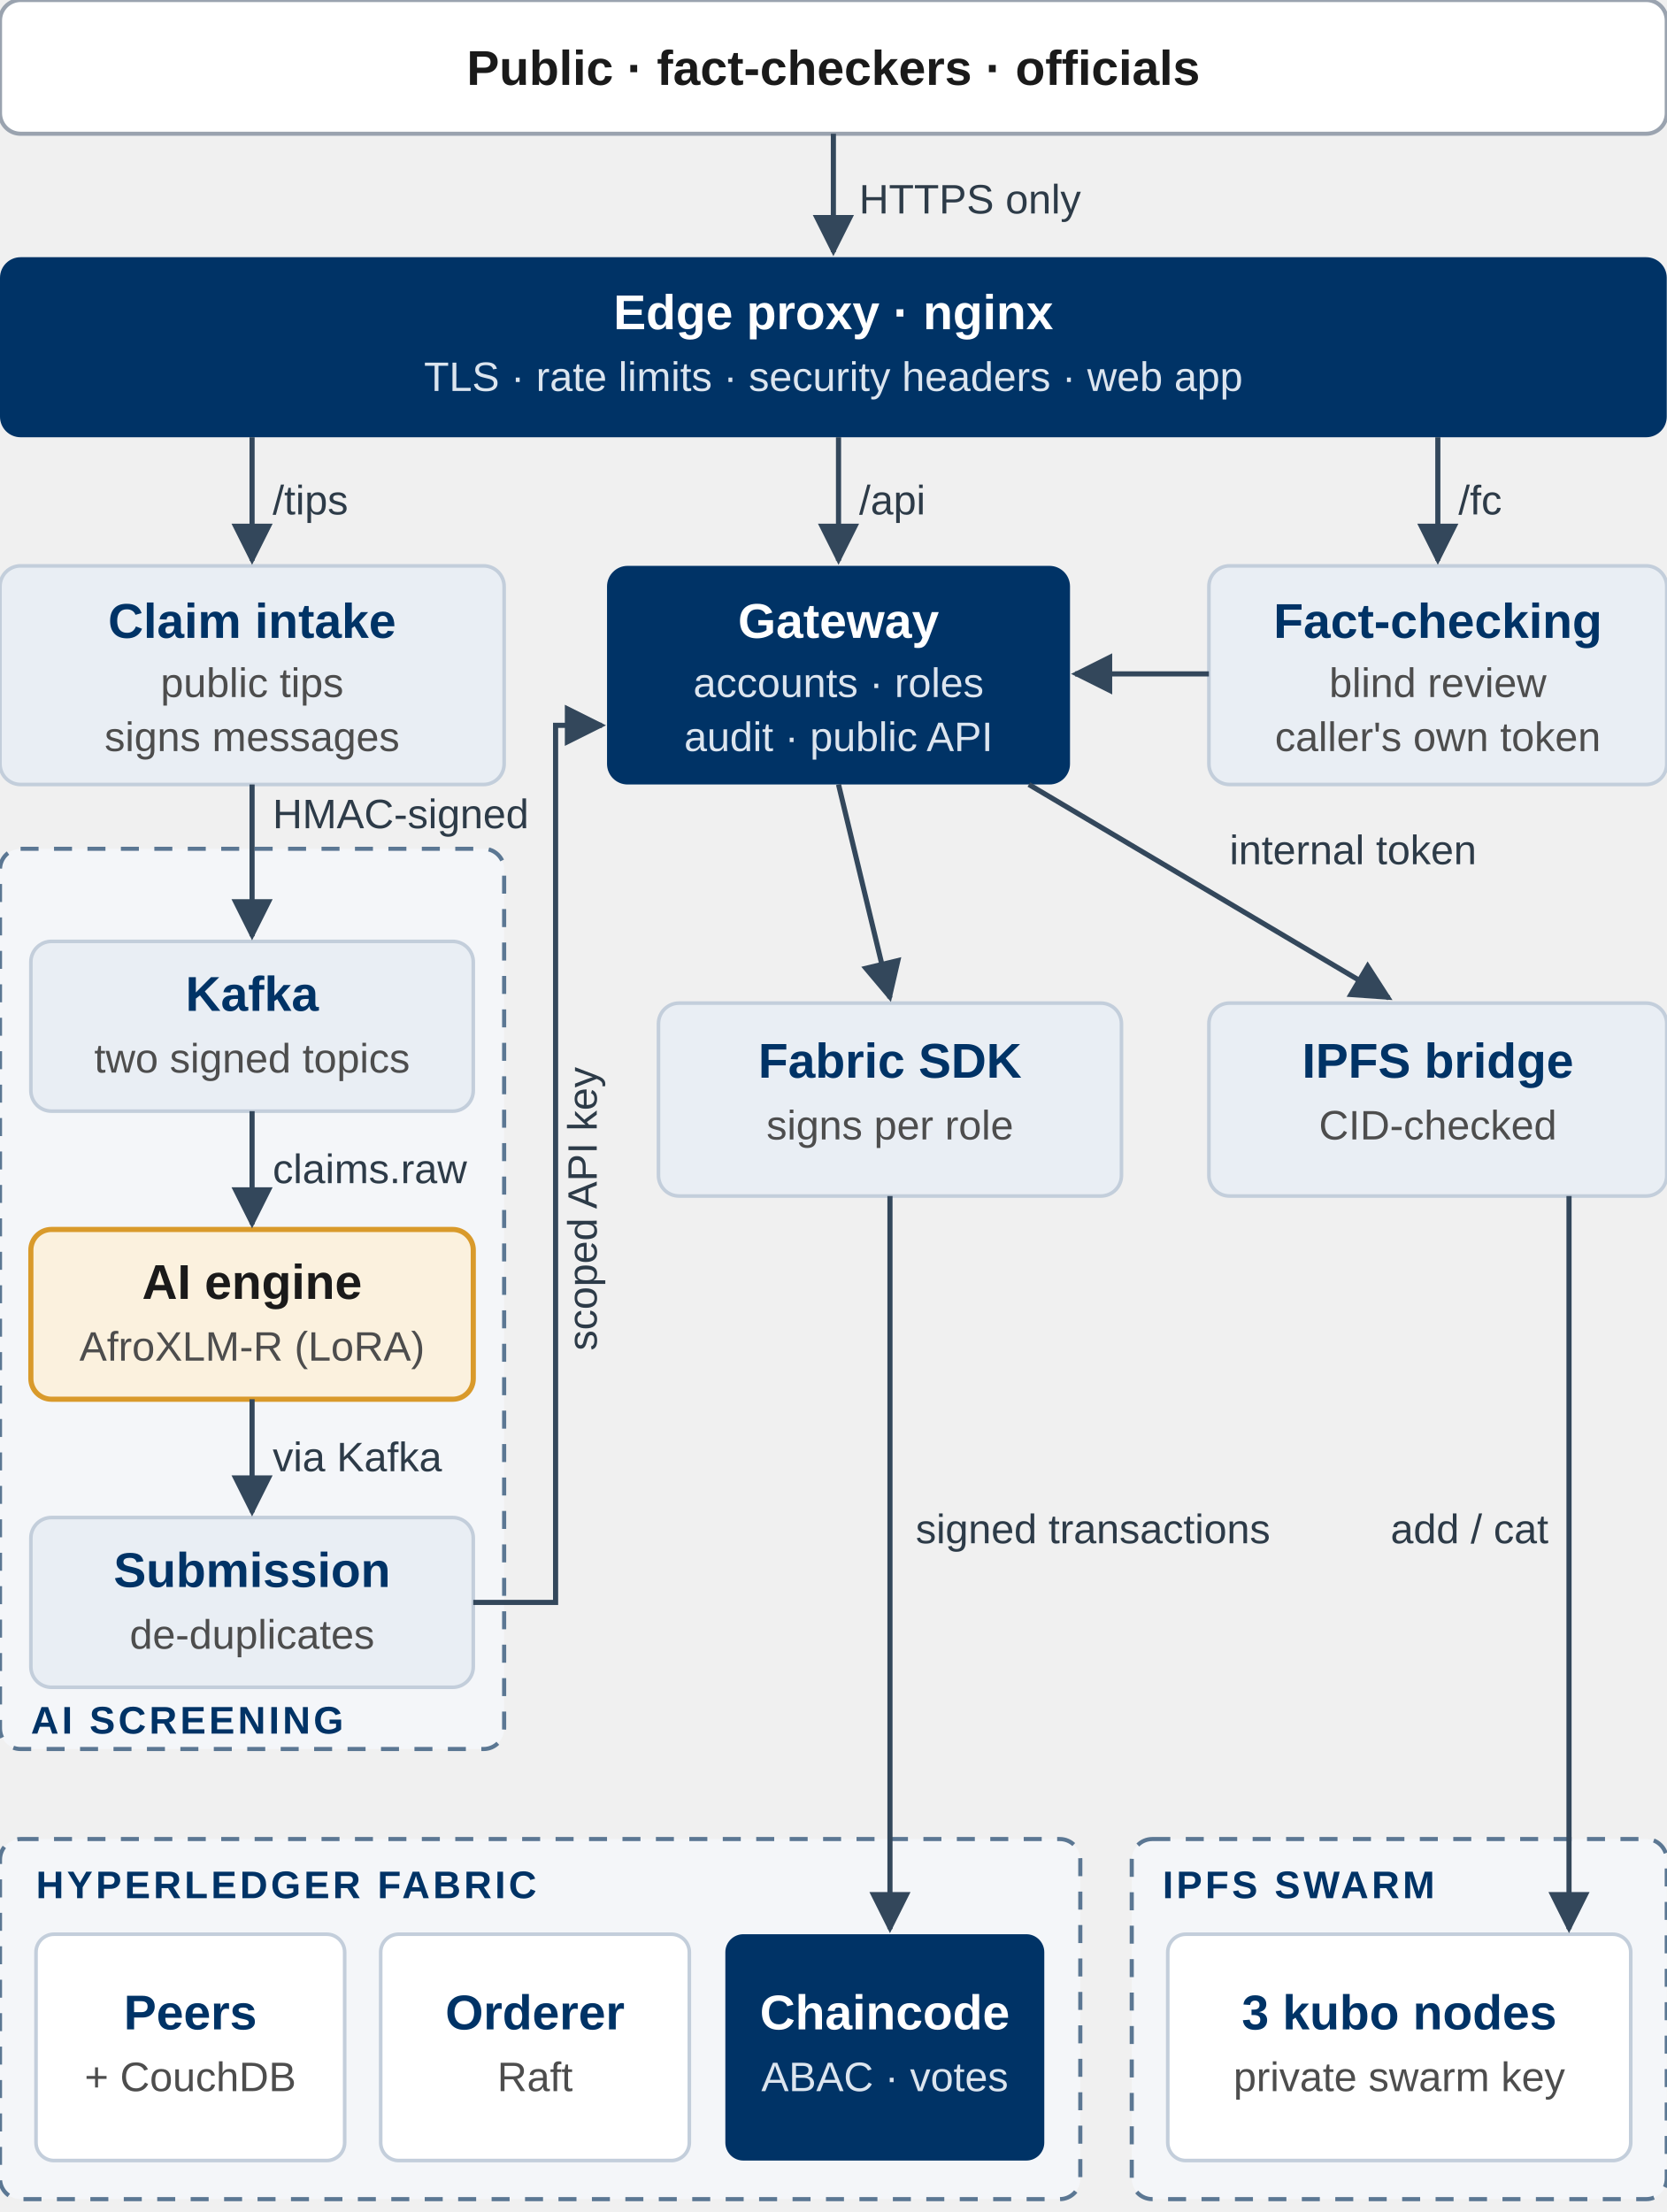
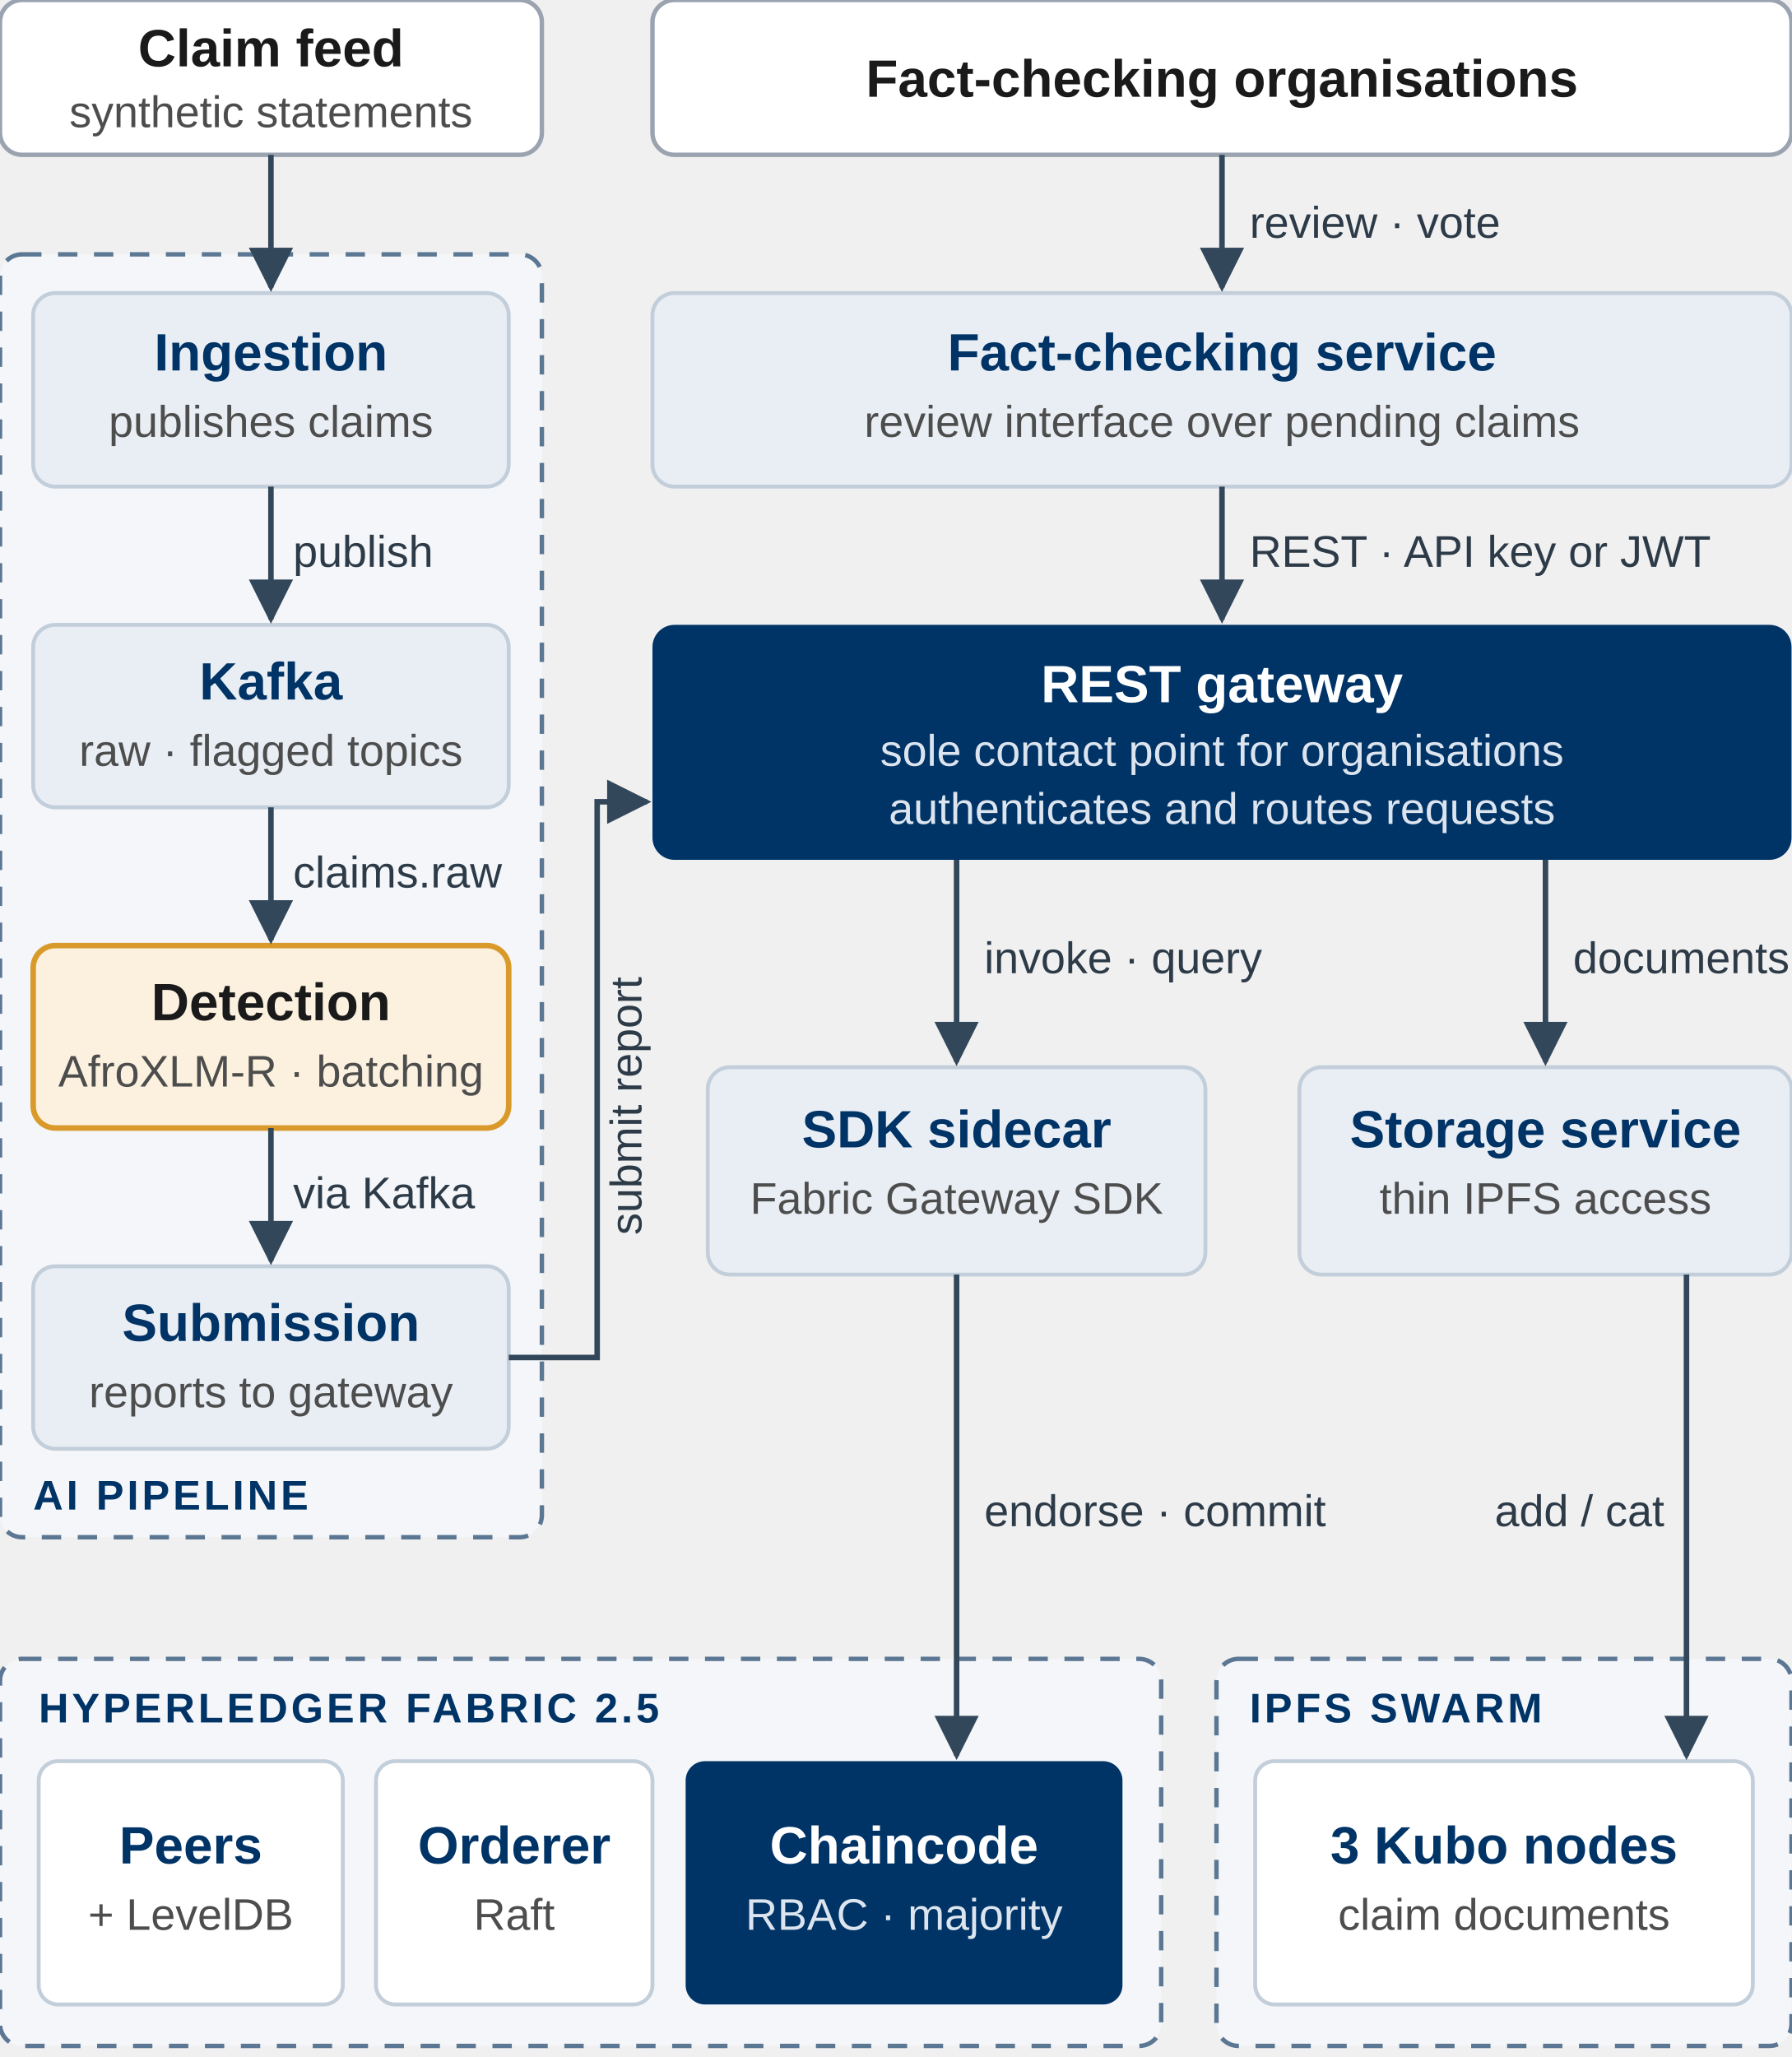
- <svg xmlns="http://www.w3.org/2000/svg" viewBox="0 0 648 860" width="648" height="860" font-family="Arimo, Arial, Helvetica, sans-serif" role="img" aria-labelledby="t d">
+ <svg xmlns="http://www.w3.org/2000/svg" viewBox="0 0 648 744" width="648" height="744" font-family="Arimo, Arial, Helvetica, sans-serif" role="img" aria-labelledby="t d">
  <defs>
    <marker id="arrow" viewBox="0 0 10 10" refX="9" refY="5" markerWidth="8" markerHeight="8" orient="auto-start-reverse">
      <path d="M0,0 L10,5 L0,10 z" fill="#33475B" />
    </marker>
  </defs>
-   <rect x="0" y="330" width="196" height="350" rx="8" fill="#F4F6F9" stroke="#5B7793" stroke-width="1.6" stroke-dasharray="7 6" />
-   <text x="12" y="674" font-size="15" font-weight="700" letter-spacing="1.2" fill="#003366">AI SCREENING</text>
-   <rect x="0" y="715" width="420" height="140" rx="8" fill="#F4F6F9" stroke="#5B7793" stroke-width="1.6" stroke-dasharray="7 6" />
-   <text x="14" y="738" font-size="15" font-weight="700" letter-spacing="1.2" fill="#003366">HYPERLEDGER FABRIC</text>
-   <rect x="440" y="715" width="208" height="140" rx="8" fill="#F4F6F9" stroke="#5B7793" stroke-width="1.6" stroke-dasharray="7 6" />
-   <text x="452" y="738" font-size="15" font-weight="700" letter-spacing="1.2" fill="#003366">IPFS SWARM</text>
-   <rect x="0" y="0" width="648" height="52" rx="8" fill="#FFFFFF" stroke="#9AA3AF" stroke-width="1.6" />
-   <text x="324" y="33" font-size="19" font-weight="700" fill="#1A1A1A" text-anchor="middle">Public · fact-checkers · officials</text>
-   <rect x="0" y="100" width="648" height="70" rx="8" fill="#003366" />
-   <text x="324" y="128" font-size="19" font-weight="700" fill="#FFFFFF" text-anchor="middle">Edge proxy · nginx</text>
-   <text x="324" y="152" font-size="16" fill="#DCE5EF" text-anchor="middle">TLS · rate limits · security headers · web app</text>
-   <rect x="0" y="220" width="196" height="85" rx="8" fill="#E9EEF4" stroke="#C3CEDB" stroke-width="1.4" />
-   <text x="98" y="248" font-size="19" font-weight="700" fill="#003366" text-anchor="middle">Claim intake</text>
-   <text x="98" y="271" font-size="16" fill="#4D4D4D" text-anchor="middle">public tips</text>
-   <text x="98" y="292" font-size="16" fill="#4D4D4D" text-anchor="middle">signs messages</text>
-   <rect x="236" y="220" width="180" height="85" rx="8" fill="#003366" />
-   <text x="326" y="248" font-size="19" font-weight="700" fill="#FFFFFF" text-anchor="middle">Gateway</text>
-   <text x="326" y="271" font-size="16" fill="#DCE5EF" text-anchor="middle">accounts · roles</text>
-   <text x="326" y="292" font-size="16" fill="#DCE5EF" text-anchor="middle">audit · public API</text>
-   <rect x="470" y="220" width="178" height="85" rx="8" fill="#E9EEF4" stroke="#C3CEDB" stroke-width="1.4" />
-   <text x="559" y="248" font-size="19" font-weight="700" fill="#003366" text-anchor="middle">Fact-checking</text>
-   <text x="559" y="271" font-size="16" fill="#4D4D4D" text-anchor="middle">blind review</text>
-   <text x="559" y="292" font-size="16" fill="#4D4D4D" text-anchor="middle">caller's own token</text>
-   <rect x="12" y="366" width="172" height="66" rx="8" fill="#E9EEF4" stroke="#C3CEDB" stroke-width="1.4" />
-   <text x="98" y="393" font-size="19" font-weight="700" fill="#003366" text-anchor="middle">Kafka</text>
-   <text x="98" y="417" font-size="16" fill="#4D4D4D" text-anchor="middle">two signed topics</text>
-   <rect x="12" y="478" width="172" height="66" rx="8" fill="#FBF1DE" stroke="#D99A2B" stroke-width="2" />
-   <text x="98" y="505" font-size="19" font-weight="700" fill="#1A1A1A" text-anchor="middle">AI engine</text>
-   <text x="98" y="529" font-size="16" fill="#4D4D4D" text-anchor="middle">AfroXLM-R (LoRA)</text>
-   <rect x="12" y="590" width="172" height="66" rx="8" fill="#E9EEF4" stroke="#C3CEDB" stroke-width="1.4" />
-   <text x="98" y="617" font-size="19" font-weight="700" fill="#003366" text-anchor="middle">Submission</text>
-   <text x="98" y="641" font-size="16" fill="#4D4D4D" text-anchor="middle">de-duplicates</text>
-   <rect x="256" y="390" width="180" height="75" rx="8" fill="#E9EEF4" stroke="#C3CEDB" stroke-width="1.4" />
-   <text x="346" y="419" font-size="19" font-weight="700" fill="#003366" text-anchor="middle">Fabric SDK</text>
-   <text x="346" y="443" font-size="16" fill="#4D4D4D" text-anchor="middle">signs per role</text>
-   <rect x="470" y="390" width="178" height="75" rx="8" fill="#E9EEF4" stroke="#C3CEDB" stroke-width="1.4" />
-   <text x="559" y="419" font-size="19" font-weight="700" fill="#003366" text-anchor="middle">IPFS bridge</text>
-   <text x="559" y="443" font-size="16" fill="#4D4D4D" text-anchor="middle">CID-checked</text>
-   <rect x="14" y="752" width="120" height="88" rx="7" fill="#FFFFFF" stroke="#C3CEDB" stroke-width="1.4" />
-   <text x="74" y="789" font-size="19" font-weight="700" fill="#003366" text-anchor="middle">Peers</text>
-   <text x="74" y="813" font-size="16" fill="#4D4D4D" text-anchor="middle">+ CouchDB</text>
-   <rect x="148" y="752" width="120" height="88" rx="7" fill="#FFFFFF" stroke="#C3CEDB" stroke-width="1.4" />
-   <text x="208" y="789" font-size="19" font-weight="700" fill="#003366" text-anchor="middle">Orderer</text>
-   <text x="208" y="813" font-size="16" fill="#4D4D4D" text-anchor="middle">Raft</text>
-   <rect x="282" y="752" width="124" height="88" rx="7" fill="#003366" />
-   <text x="344" y="789" font-size="19" font-weight="700" fill="#FFFFFF" text-anchor="middle">Chaincode</text>
-   <text x="344" y="813" font-size="16" fill="#DCE5EF" text-anchor="middle">ABAC · votes</text>
-   <rect x="454" y="752" width="180" height="88" rx="7" fill="#FFFFFF" stroke="#C3CEDB" stroke-width="1.4" />
-   <text x="544" y="789" font-size="19" font-weight="700" fill="#003366" text-anchor="middle">3 kubo nodes</text>
-   <text x="544" y="813" font-size="16" fill="#4D4D4D" text-anchor="middle">private swarm key</text>
+   <rect x="0" y="92" width="196" height="464" rx="8" fill="#F4F6F9" stroke="#5B7793" stroke-width="1.6" stroke-dasharray="7 6" />
+   <text x="12" y="546" font-size="15" font-weight="700" letter-spacing="1.2" fill="#003366">AI PIPELINE</text>
+   <rect x="0" y="600" width="420" height="140" rx="8" fill="#F4F6F9" stroke="#5B7793" stroke-width="1.6" stroke-dasharray="7 6" />
+   <text x="14" y="623" font-size="15" font-weight="700" letter-spacing="1.2" fill="#003366">HYPERLEDGER FABRIC 2.5</text>
+   <rect x="440" y="600" width="208" height="140" rx="8" fill="#F4F6F9" stroke="#5B7793" stroke-width="1.6" stroke-dasharray="7 6" />
+   <text x="452" y="623" font-size="15" font-weight="700" letter-spacing="1.2" fill="#003366">IPFS SWARM</text>
+   <rect x="0" y="0" width="196" height="56" rx="8" fill="#FFFFFF" stroke="#9AA3AF" stroke-width="1.6" />
+   <text x="98" y="24" font-size="19" font-weight="700" fill="#1A1A1A" text-anchor="middle">Claim feed</text>
+   <text x="98" y="46" font-size="16" fill="#4D4D4D" text-anchor="middle">synthetic statements</text>
+   <rect x="236" y="0" width="412" height="56" rx="8" fill="#FFFFFF" stroke="#9AA3AF" stroke-width="1.6" />
+   <text x="442" y="35" font-size="19" font-weight="700" fill="#1A1A1A" text-anchor="middle">Fact-checking organisations</text>
+   <rect x="12" y="106" width="172" height="70" rx="8" fill="#E9EEF4" stroke="#C3CEDB" stroke-width="1.4" />
+   <text x="98" y="134" font-size="19" font-weight="700" fill="#003366" text-anchor="middle">Ingestion</text>
+   <text x="98" y="158" font-size="16" fill="#4D4D4D" text-anchor="middle">publishes claims</text>
+   <rect x="236" y="106" width="412" height="70" rx="8" fill="#E9EEF4" stroke="#C3CEDB" stroke-width="1.4" />
+   <text x="442" y="134" font-size="19" font-weight="700" fill="#003366" text-anchor="middle">Fact-checking service</text>
+   <text x="442" y="158" font-size="16" fill="#4D4D4D" text-anchor="middle">review interface over pending claims</text>
+   <rect x="12" y="226" width="172" height="66" rx="8" fill="#E9EEF4" stroke="#C3CEDB" stroke-width="1.4" />
+   <text x="98" y="253" font-size="19" font-weight="700" fill="#003366" text-anchor="middle">Kafka</text>
+   <text x="98" y="277" font-size="16" fill="#4D4D4D" text-anchor="middle">raw · flagged topics</text>
+   <rect x="12" y="342" width="172" height="66" rx="8" fill="#FBF1DE" stroke="#D99A2B" stroke-width="2" />
+   <text x="98" y="369" font-size="19" font-weight="700" fill="#1A1A1A" text-anchor="middle">Detection</text>
+   <text x="98" y="393" font-size="16" fill="#4D4D4D" text-anchor="middle">AfroXLM-R · batching</text>
+   <rect x="12" y="458" width="172" height="66" rx="8" fill="#E9EEF4" stroke="#C3CEDB" stroke-width="1.4" />
+   <text x="98" y="485" font-size="19" font-weight="700" fill="#003366" text-anchor="middle">Submission</text>
+   <text x="98" y="509" font-size="16" fill="#4D4D4D" text-anchor="middle">reports to gateway</text>
+   <rect x="236" y="226" width="412" height="85" rx="8" fill="#003366" />
+   <text x="442" y="254" font-size="19" font-weight="700" fill="#FFFFFF" text-anchor="middle">REST gateway</text>
+   <text x="442" y="277" font-size="16" fill="#DCE5EF" text-anchor="middle">sole contact point for organisations</text>
+   <text x="442" y="298" font-size="16" fill="#DCE5EF" text-anchor="middle">authenticates and routes requests</text>
+   <rect x="256" y="386" width="180" height="75" rx="8" fill="#E9EEF4" stroke="#C3CEDB" stroke-width="1.4" />
+   <text x="346" y="415" font-size="19" font-weight="700" fill="#003366" text-anchor="middle">SDK sidecar</text>
+   <text x="346" y="439" font-size="16" fill="#4D4D4D" text-anchor="middle">Fabric Gateway SDK</text>
+   <rect x="470" y="386" width="178" height="75" rx="8" fill="#E9EEF4" stroke="#C3CEDB" stroke-width="1.4" />
+   <text x="559" y="415" font-size="19" font-weight="700" fill="#003366" text-anchor="middle">Storage service</text>
+   <text x="559" y="439" font-size="16" fill="#4D4D4D" text-anchor="middle">thin IPFS access</text>
+   <rect x="14" y="637" width="110" height="88" rx="7" fill="#FFFFFF" stroke="#C3CEDB" stroke-width="1.4" />
+   <text x="69" y="674" font-size="19" font-weight="700" fill="#003366" text-anchor="middle">Peers</text>
+   <text x="69" y="698" font-size="16" fill="#4D4D4D" text-anchor="middle">+ LevelDB</text>
+   <rect x="136" y="637" width="100" height="88" rx="7" fill="#FFFFFF" stroke="#C3CEDB" stroke-width="1.4" />
+   <text x="186" y="674" font-size="19" font-weight="700" fill="#003366" text-anchor="middle">Orderer</text>
+   <text x="186" y="698" font-size="16" fill="#4D4D4D" text-anchor="middle">Raft</text>
+   <rect x="248" y="637" width="158" height="88" rx="7" fill="#003366" />
+   <text x="327" y="674" font-size="19" font-weight="700" fill="#FFFFFF" text-anchor="middle">Chaincode</text>
+   <text x="327" y="698" font-size="16" fill="#DCE5EF" text-anchor="middle">RBAC · majority</text>
+   <rect x="454" y="637" width="180" height="88" rx="7" fill="#FFFFFF" stroke="#C3CEDB" stroke-width="1.4" />
+   <text x="544" y="674" font-size="19" font-weight="700" fill="#003366" text-anchor="middle">3 Kubo nodes</text>
+   <text x="544" y="698" font-size="16" fill="#4D4D4D" text-anchor="middle">claim documents</text>
  <g stroke="#33475B" stroke-width="2" fill="none" marker-end="url(#arrow)">
-     <line x1="324" y1="52" x2="324" y2="98" />
-     <line x1="98" y1="170" x2="98" y2="218" />
-     <line x1="326" y1="170" x2="326" y2="218" />
-     <line x1="559" y1="170" x2="559" y2="218" />
-     <line x1="470" y1="262" x2="418" y2="262" />
-     <line x1="98" y1="305" x2="98" y2="364" />
-     <line x1="98" y1="432" x2="98" y2="476" />
-     <line x1="98" y1="544" x2="98" y2="588" />
-     <polyline points="184,623 216,623 216,282 234,282" />
-     <line x1="326" y1="305" x2="346" y2="388" />
-     <line x1="400" y1="305" x2="540" y2="388" />
-     <line x1="346" y1="465" x2="346" y2="750" />
-     <line x1="610" y1="465" x2="610" y2="750" />
+     <line x1="98" y1="56" x2="98" y2="104" />
+     <line x1="442" y1="56" x2="442" y2="104" />
+     <line x1="98" y1="176" x2="98" y2="224" />
+     <line x1="442" y1="176" x2="442" y2="224" />
+     <line x1="98" y1="292" x2="98" y2="340" />
+     <line x1="98" y1="408" x2="98" y2="456" />
+     <polyline points="184,491 216,491 216,290 234,290" />
+     <line x1="346" y1="311" x2="346" y2="384" />
+     <line x1="559" y1="311" x2="559" y2="384" />
+     <line x1="346" y1="461" x2="346" y2="635" />
+     <line x1="610" y1="461" x2="610" y2="635" />
  </g>
  <g font-size="16" fill="#2D3B48">
-     <text x="334" y="83">HTTPS only</text>
-     <text x="106" y="200">/tips</text>
-     <text x="334" y="200">/api</text>
-     <text x="567" y="200">/fc</text>
-     <text x="106" y="322">HMAC-signed</text>
-     <text x="106" y="460">claims.raw</text>
-     <text x="106" y="572">via Kafka</text>
-     <text x="232" y="470" transform="rotate(-90 232 470)" text-anchor="middle">scoped API key</text>
-     <text x="478" y="336">internal token</text>
-     <text x="356" y="600">signed transactions</text>
-     <text x="602" y="600" text-anchor="end">add / cat</text>
+     <text x="452" y="86">review · vote</text>
+     <text x="106" y="205">publish</text>
+     <text x="452" y="205">REST · API key or JWT</text>
+     <text x="106" y="321">claims.raw</text>
+     <text x="106" y="437">via Kafka</text>
+     <text x="232" y="400" transform="rotate(-90 232 400)" text-anchor="middle">submit report</text>
+     <text x="356" y="352">invoke · query</text>
+     <text x="569" y="352">documents</text>
+     <text x="356" y="552">endorse · commit</text>
+     <text x="602" y="552" text-anchor="end">add / cat</text>
  </g>
</svg>
